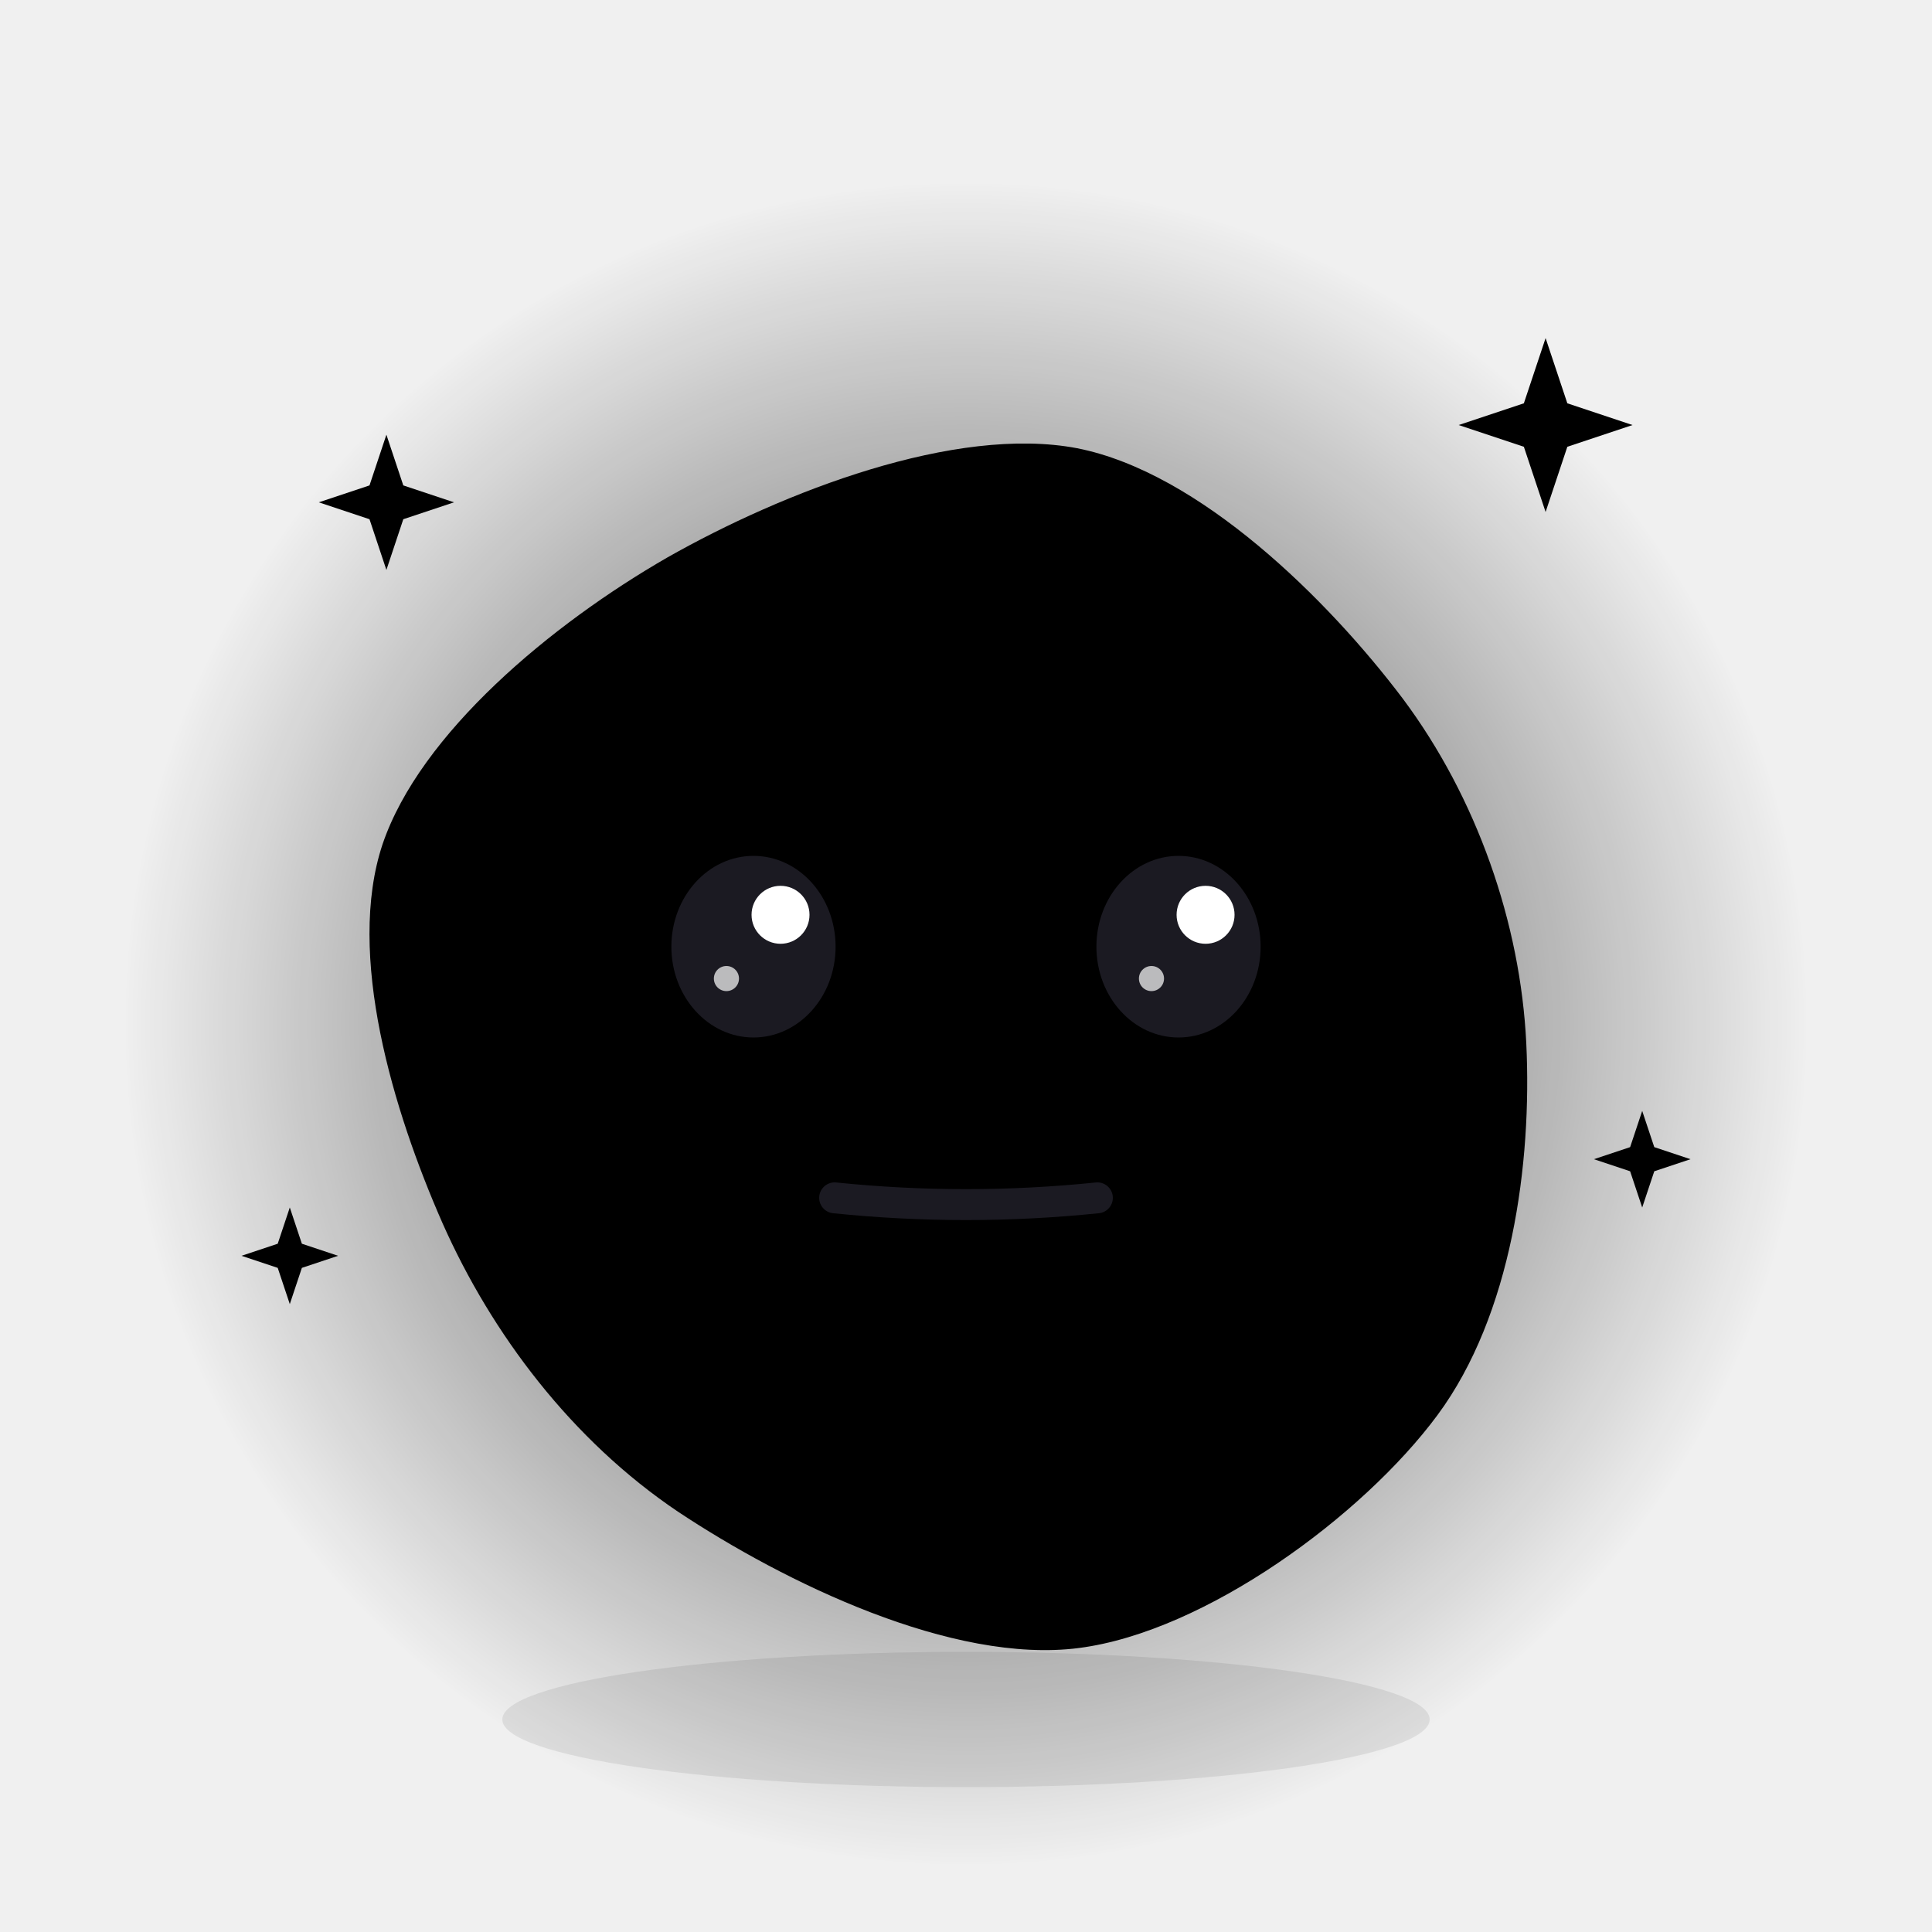
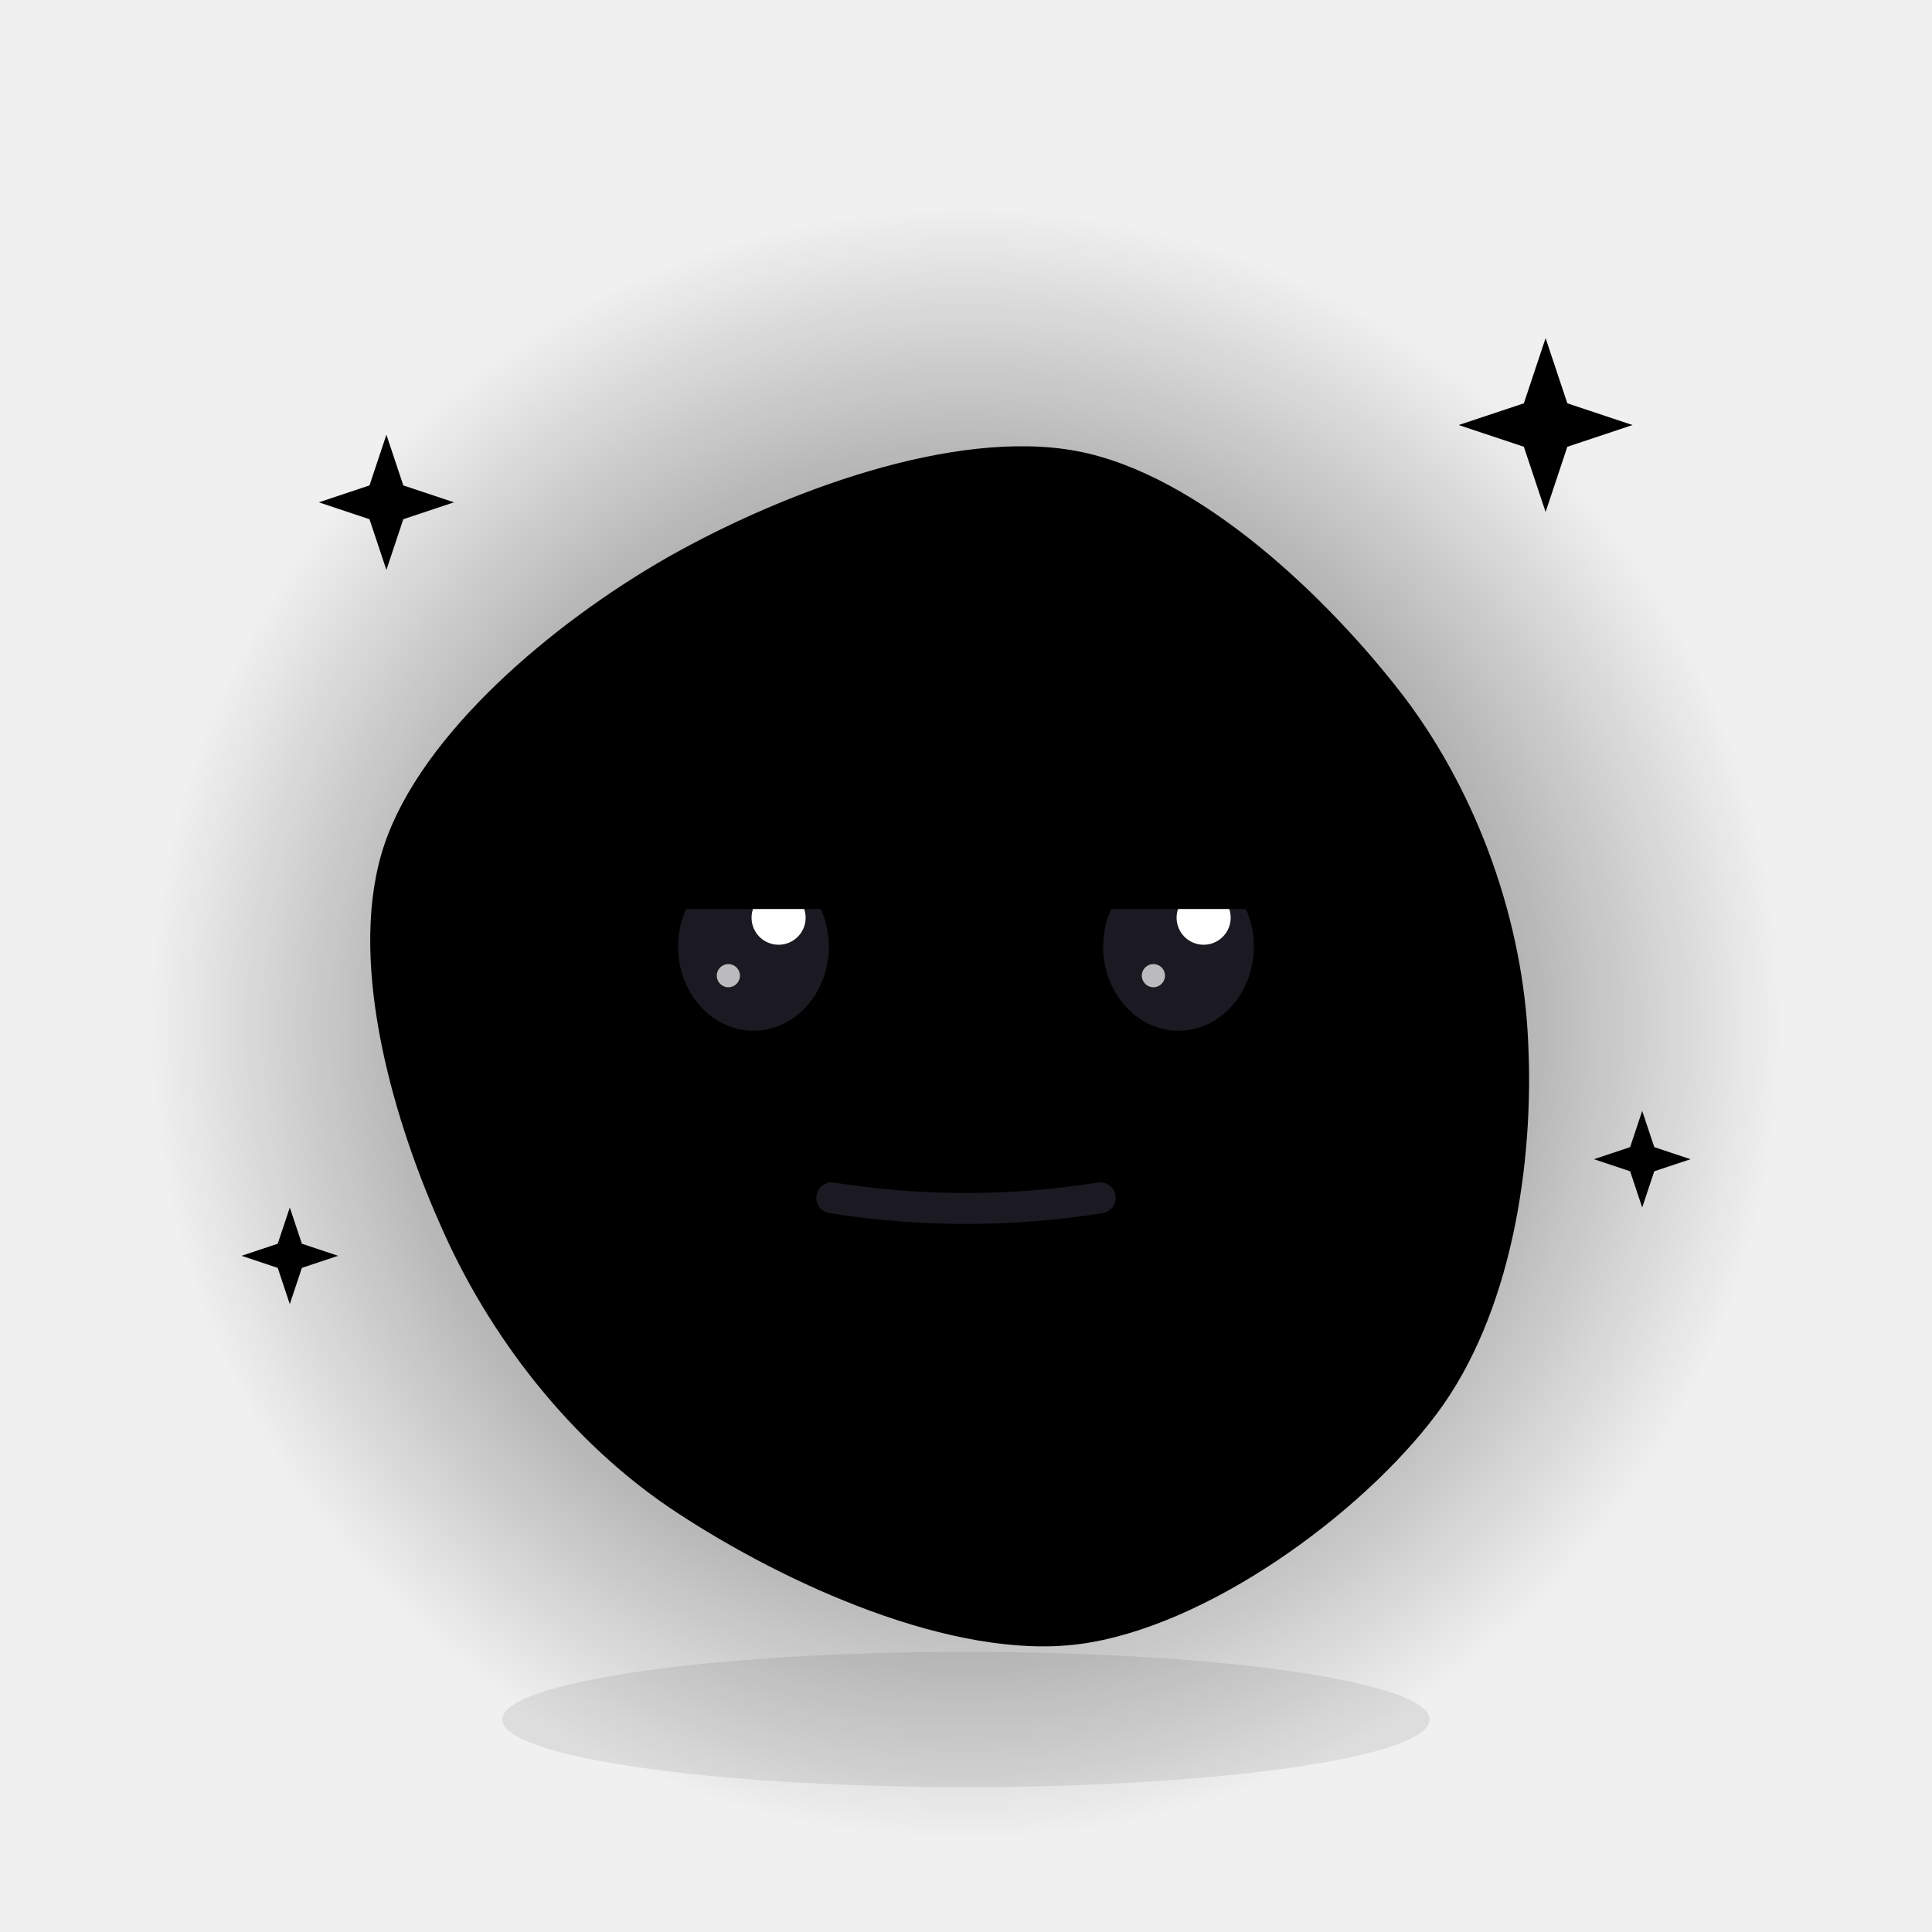
<svg xmlns="http://www.w3.org/2000/svg" class="portrait" viewBox="0 0 200 200" width="64" height="64" role="img" aria-label="Mysim">
  <defs>
    <radialGradient id="fav-g" cx="38%" cy="32%" r="80%">
-       <stop class="s0" offset="0" stop-color="oklch(0.93 0.06 338)" />
-       <stop class="s1" offset="0.55" stop-color="oklch(0.78 0.118 338)" />
-       <stop class="s2" offset="1" stop-color="oklch(0.55 0.128 358)" />
+       <stop class="s0" offset="0" stop-color="oklch(0.93 0.06 342)" />
+       <stop class="s1" offset="0.55" stop-color="oklch(0.78 0.107 342)" />
+       <stop class="s2" offset="1" stop-color="oklch(0.55 0.117 2)" />
    </radialGradient>
    <radialGradient id="fav-a" cx="50%" cy="50%" r="50%">
-       <stop offset="0.55" stop-color="oklch(0.8 0.12 338)" stop-opacity="0.35" />
-       <stop offset="1" stop-color="oklch(0.8 0.12 338)" stop-opacity="0" />
+       <stop offset="0.55" stop-color="oklch(0.8 0.12 342)" stop-opacity="0.35" />
+       <stop offset="1" stop-color="oklch(0.8 0.12 342)" stop-opacity="0" />
    </radialGradient>
  </defs>
-   <circle cx="100" cy="106" r="87" fill="url(#fav-a)" class="aura" />
+   <circle cx="100" cy="106" r="85" fill="url(#fav-a)" class="aura" />
  <ellipse cx="100" cy="178" rx="48" ry="7" fill="currentColor" opacity="0.08" />
-   <path d="M158.0,108.0 C158.6,120.4 156.5,136.1 148.8,146.5 C141.1,156.9 124.8,168.9 111.7,170.6 C98.6,172.3 81.2,163.8 70.2,156.5 C59.2,149.1 50.9,138.1 45.8,126.6 C40.7,115.0 35.8,98.8 39.6,87.4 C43.5,75.9 57.1,64.6 69.1,57.7 C81.1,50.9 98.9,44.0 111.5,46.4 C124.2,48.9 137.5,62.1 145.2,72.3 C152.9,82.6 157.4,95.6 158.0,108.0Z" fill="url(#fav-g)" />
-   <path d="M158.0,108.0 C158.6,120.4 156.5,136.1 148.8,146.5 C141.1,156.9 124.8,168.9 111.7,170.6 C98.6,172.3 81.2,163.8 70.2,156.5 C59.2,149.1 50.9,138.1 45.8,126.6 C40.7,115.0 35.8,98.8 39.6,87.4 C43.5,75.9 57.1,64.6 69.1,57.7 C81.1,50.9 98.9,44.0 111.5,46.4 C124.2,48.9 137.5,62.1 145.2,72.3 C152.9,82.6 157.4,95.6 158.0,108.0Z" fill="none" stroke="oklch(0.45 0.08 338)" stroke-opacity="0.25" stroke-width="1.5" />
+   <path d="M158.2,108.0 C158.8,120.4 156.5,136.0 148.7,146.4 C140.9,156.8 124.8,168.5 111.7,170.2 C98.6,171.9 81.2,163.9 70.1,156.6 C59.1,149.4 50.5,138.2 45.5,126.6 C40.4,115.1 35.9,98.9 39.8,87.4 C43.7,75.9 57.2,64.5 69.1,57.7 C81.1,50.9 98.8,44.3 111.5,46.7 C124.2,49.1 137.6,62.0 145.4,72.2 C153.1,82.4 157.7,95.6 158.2,108.0Z" fill="url(#fav-g)" />
+   <path d="M158.2,108.0 C158.8,120.4 156.5,136.0 148.7,146.4 C140.9,156.8 124.8,168.5 111.7,170.2 C98.6,171.9 81.2,163.9 70.1,156.6 C59.1,149.4 50.5,138.2 45.5,126.6 C40.4,115.1 35.9,98.9 39.8,87.4 C43.7,75.9 57.2,64.5 69.1,57.7 C81.1,50.9 98.8,44.3 111.5,46.7 C124.2,49.1 137.6,62.0 145.4,72.2 C153.1,82.4 157.7,95.6 158.2,108.0Z" fill="none" stroke="oklch(0.45 0.08 342)" stroke-opacity="0.25" stroke-width="1.5" />
  <g class="eyes">
-     <ellipse class="eye" cx="78" cy="98" rx="8.5" ry="9.4" fill="#1b1a22" />
-     <circle cx="80.8" cy="94.7" r="3.0" fill="#fff" />
-     <circle cx="75.2" cy="101.3" r="1.3" fill="#fff" opacity=".7" />
-     <ellipse class="eye" cx="122" cy="98" rx="8.5" ry="9.4" fill="#1b1a22" />
-     <circle cx="124.8" cy="94.7" r="3.0" fill="#fff" />
-     <circle cx="119.2" cy="101.3" r="1.3" fill="#fff" opacity=".7" />
+     <ellipse class="eye" cx="78" cy="98" rx="7.8" ry="8.7" fill="#1b1a22" />
+     <circle cx="80.6" cy="95.0" r="2.8" fill="#fff" />
+     <circle cx="75.4" cy="101.0" r="1.2" fill="#fff" opacity=".7" />
+     <rect x="68.3" y="88.3" width="19.4" height="5.8" fill="oklch(0.8 0.08 342)" />
+     <ellipse class="eye" cx="122" cy="98" rx="7.8" ry="8.7" fill="#1b1a22" />
+     <circle cx="124.6" cy="95.0" r="2.8" fill="#fff" />
+     <circle cx="119.4" cy="101.0" r="1.2" fill="#fff" opacity=".7" />
+     <rect x="112.3" y="88.3" width="19.4" height="5.8" fill="oklch(0.8 0.08 342)" />
  </g>
-   <path class="mouth" d="M86.4,124 Q100,125.4 113.6,124" fill="none" stroke="#1b1a22" stroke-width="3.2" stroke-linecap="round" />
+   <path class="mouth" d="M86.1,124 Q100,126.2 113.9,124" fill="none" stroke="#1b1a22" stroke-width="3.2" stroke-linecap="round" />
  <path class="sparkle" d="M40,45 L41.75,50.25 L47,52 L41.75,53.75 L40,59 L38.25,53.75 L33,52 L38.25,50.25Z" fill="oklch(0.85 0.13 85)" />
  <path class="sparkle" d="M160,35 L162.25,41.75 L169,44 L162.25,46.25 L160,53 L157.75,46.25 L151,44 L157.75,41.75Z" fill="oklch(0.85 0.13 85)" />
  <path class="sparkle" d="M170,115 L171.25,118.75 L175,120 L171.25,121.25 L170,125 L168.75,121.25 L165,120 L168.75,118.75Z" fill="oklch(0.85 0.13 85)" />
  <path class="sparkle" d="M30,125 L31.25,128.75 L35,130 L31.25,131.25 L30,135 L28.75,131.25 L25,130 L28.75,128.75Z" fill="oklch(0.85 0.13 85)" />
</svg>
